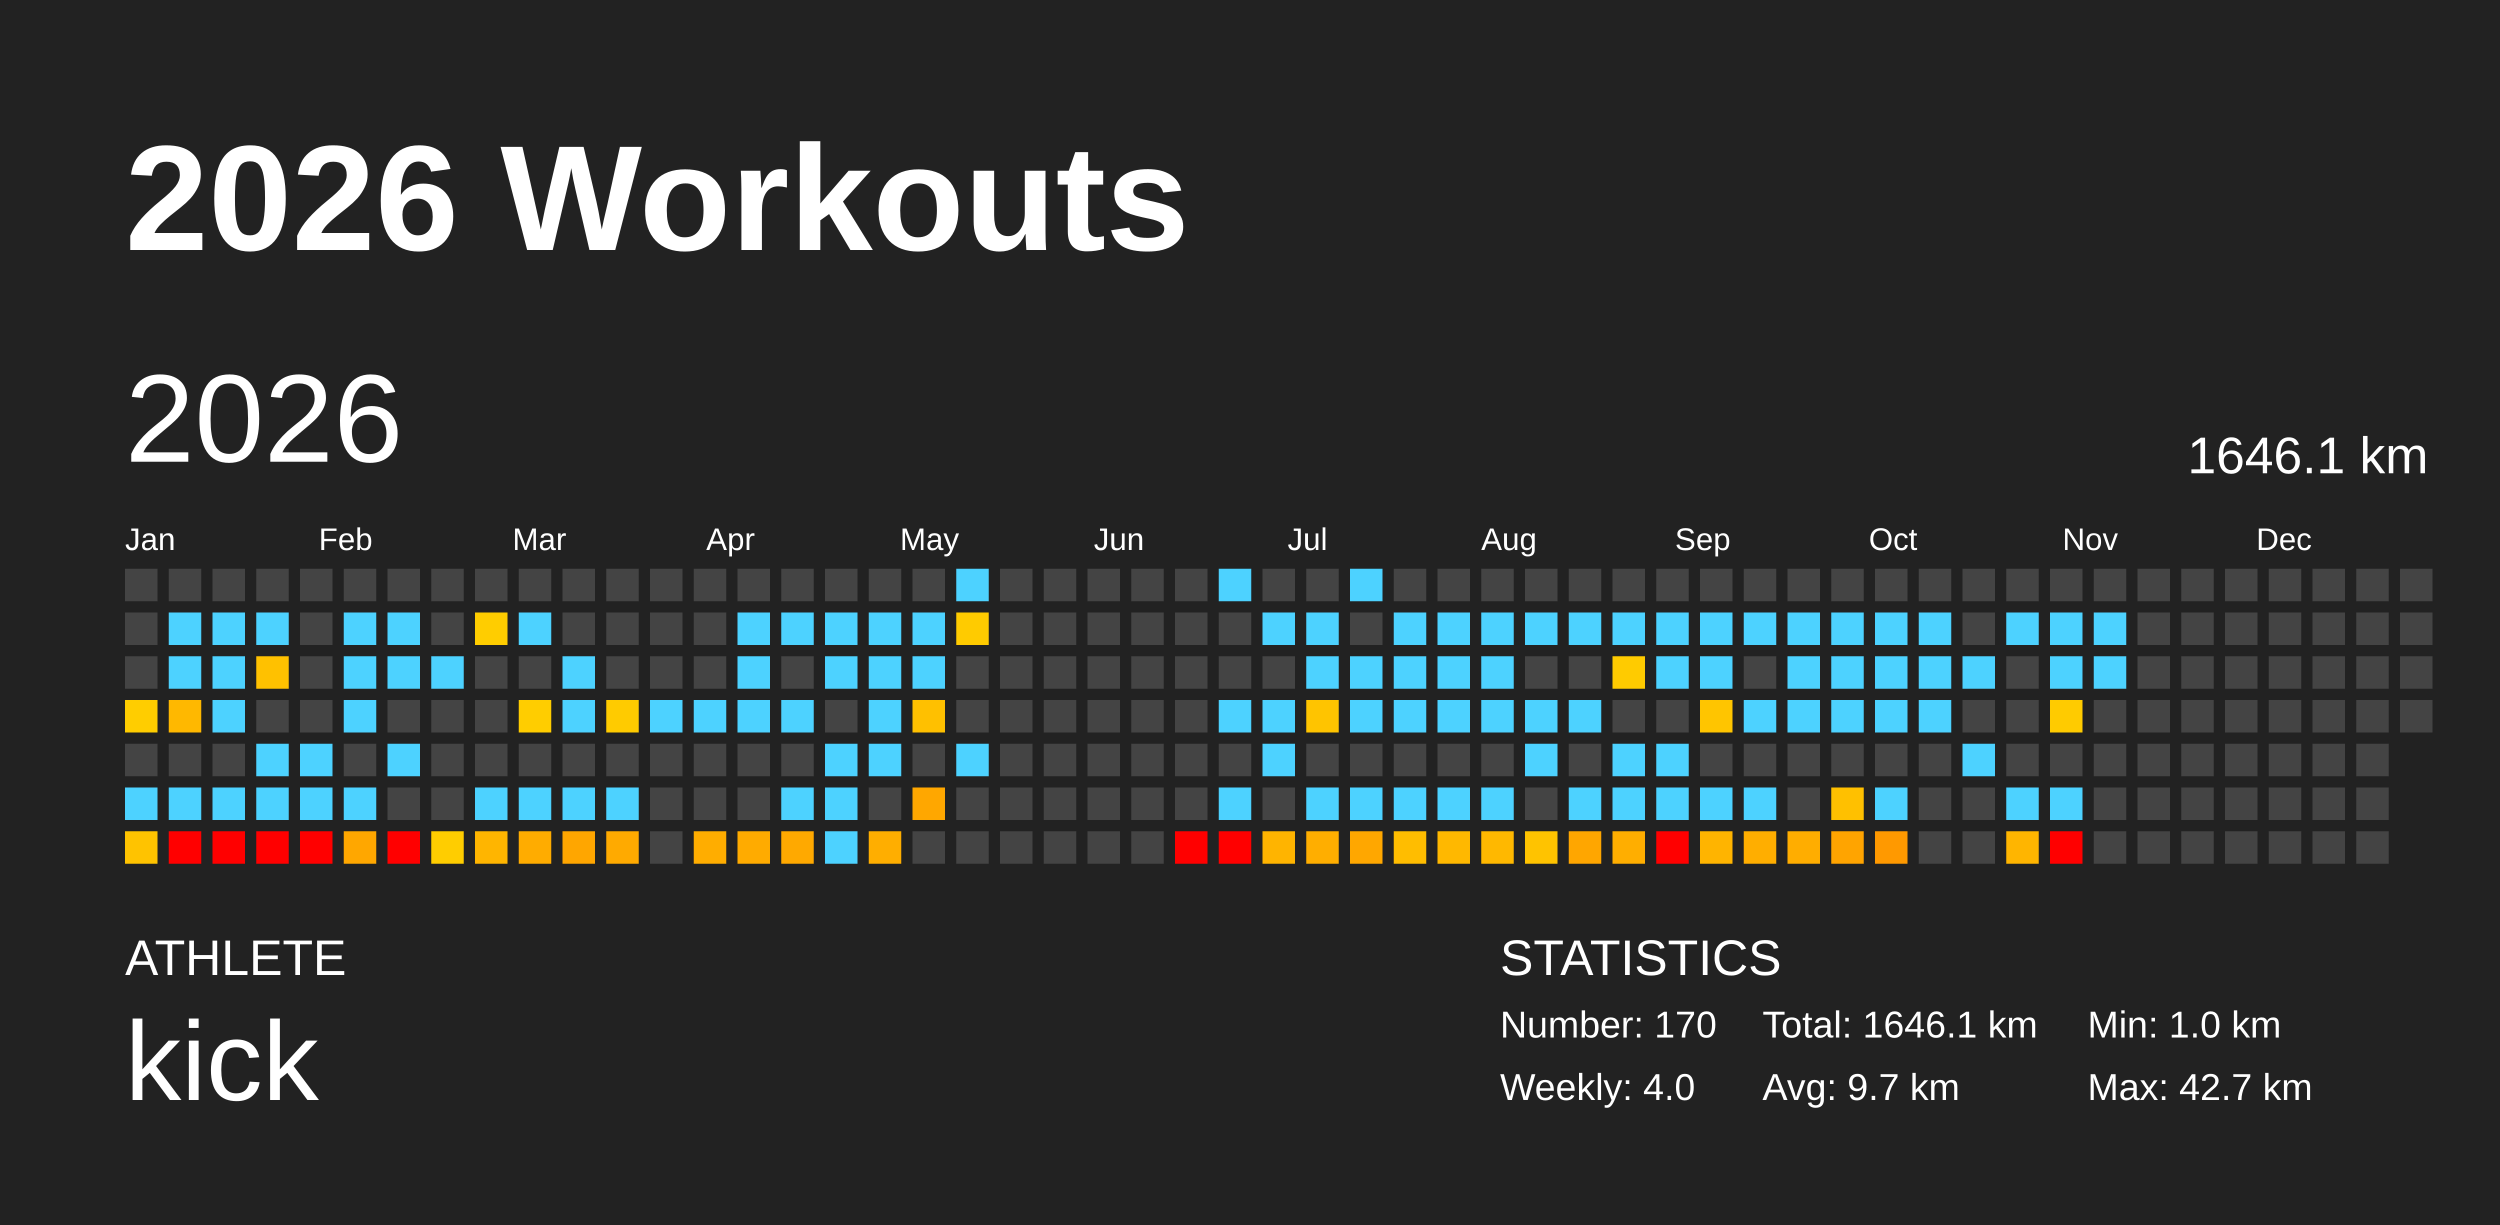
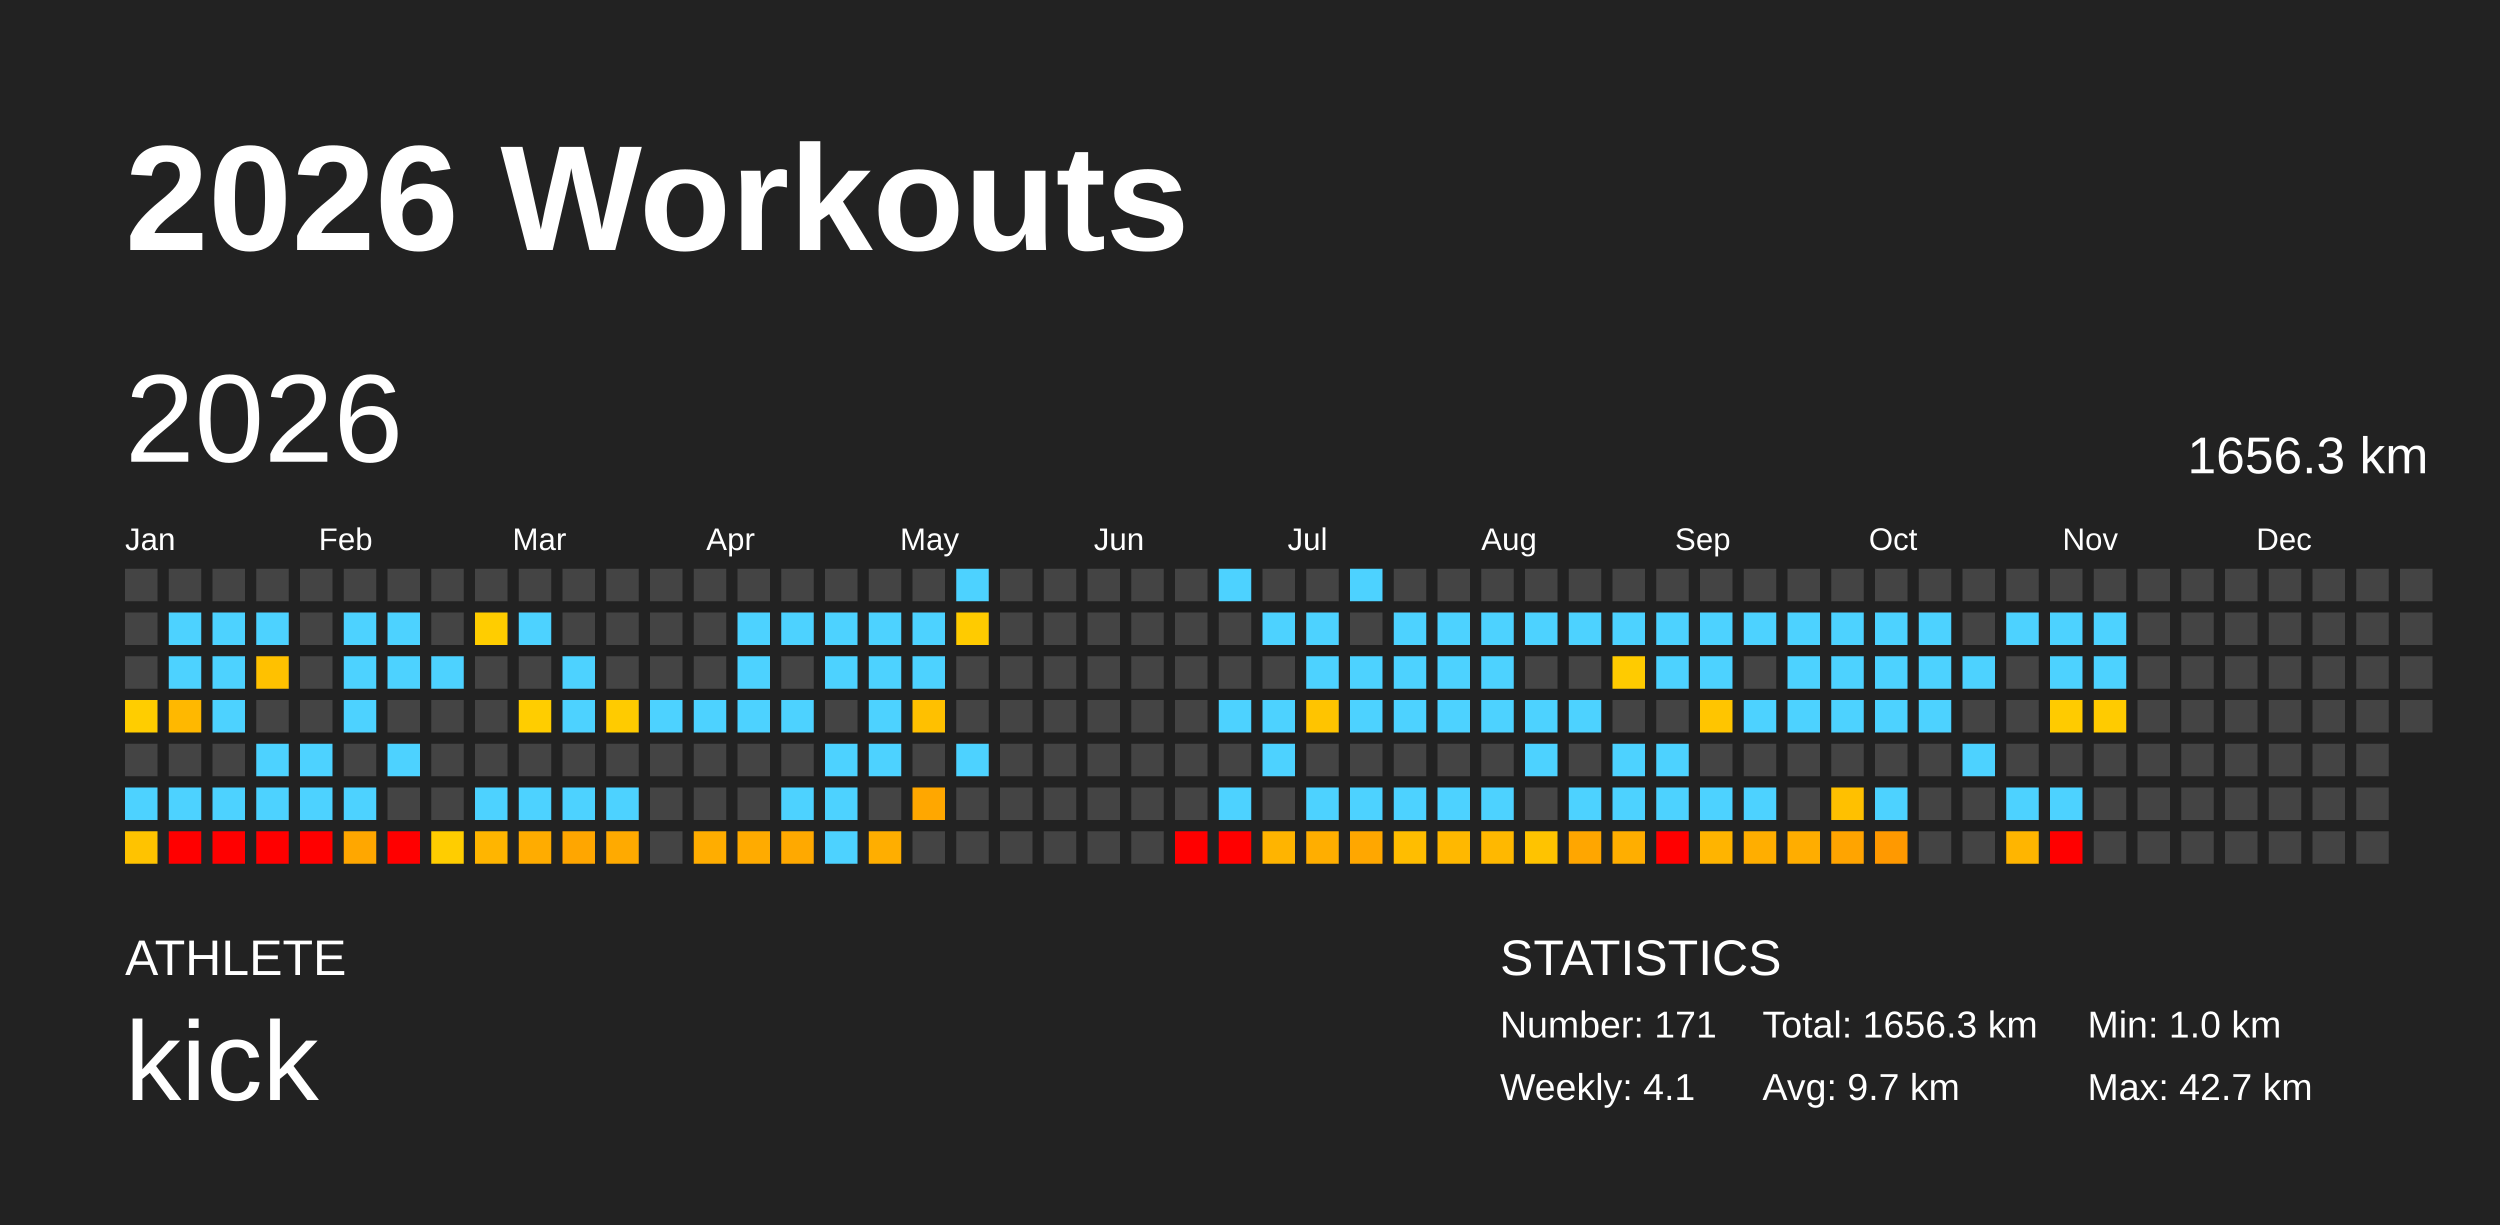
<svg xmlns="http://www.w3.org/2000/svg" baseProfile="full" height="98mm" version="1.1" viewBox="0,0,200,98" width="200mm">
  <defs />
  <rect fill="#222222" height="98" width="200" x="0" y="0" />
  <text fill="#FFFFFF" style="font-size:12px; font-family:Arial; font-weight:bold;" x="10" y="20">2026 Workouts</text>
  <text fill="#FFFFFF" style="font-size:4px; font-family:Arial" x="10" y="78">ATHLETE</text>
  <text fill="#FFFFFF" style="font-size:9px; font-family:Arial" x="10" y="88">kick</text>
  <text fill="#FFFFFF" style="font-size:4px; font-family:Arial" x="120" y="78">STATISTICS</text>
-   <text fill="#FFFFFF" style="font-size:3px; font-family:Arial" x="120" y="83">Number: 170</text>
-   <text fill="#FFFFFF" style="font-size:3px; font-family:Arial" x="120" y="88">Weekly: 4.0</text>
-   <text fill="#FFFFFF" style="font-size:3px; font-family:Arial" x="141" y="83">Total: 1646.1 km</text>
+   <text fill="#FFFFFF" style="font-size:3px; font-family:Arial" x="120" y="83">Number: 171</text>
+   <text fill="#FFFFFF" style="font-size:3px; font-family:Arial" x="120" y="88">Weekly: 4.1</text>
+   <text fill="#FFFFFF" style="font-size:3px; font-family:Arial" x="141" y="83">Total: 1656.3 km</text>
  <text fill="#FFFFFF" style="font-size:3px; font-family:Arial" x="141" y="88">Avg: 9.7 km</text>
  <text fill="#FFFFFF" style="font-size:3px; font-family:Arial" x="167" y="83">Min: 1.0 km</text>
  <text fill="#FFFFFF" style="font-size:3px; font-family:Arial" x="167" y="88">Max: 42.7 km</text>
  <text dominant-baseline="hanging" fill="#FFFFFF" style="font-size:10.0px; font-family:Arial;" x="10" y="30">2026</text>
-   <text dominant-baseline="hanging" fill="#FFFFFF" style="font-size:4.125px; font-family:Arial;" x="175" y="35">1646.1 km</text>
+   <text dominant-baseline="hanging" fill="#FFFFFF" style="font-size:4.125px; font-family:Arial;" x="175" y="35">1656.3 km</text>
  <text fill="#FFFFFF" style="font-size:2.5px; font-family:Arial" x="10.0" y="44">Jan</text>
  <text fill="#FFFFFF" style="font-size:2.5px; font-family:Arial" x="25.5" y="44">Feb</text>
  <text fill="#FFFFFF" style="font-size:2.5px; font-family:Arial" x="41.0" y="44">Mar</text>
  <text fill="#FFFFFF" style="font-size:2.5px; font-family:Arial" x="56.5" y="44">Apr</text>
  <text fill="#FFFFFF" style="font-size:2.5px; font-family:Arial" x="72.0" y="44">May</text>
  <text fill="#FFFFFF" style="font-size:2.5px; font-family:Arial" x="87.5" y="44">Jun</text>
  <text fill="#FFFFFF" style="font-size:2.5px; font-family:Arial" x="103.0" y="44">Jul</text>
  <text fill="#FFFFFF" style="font-size:2.5px; font-family:Arial" x="118.5" y="44">Aug</text>
  <text fill="#FFFFFF" style="font-size:2.5px; font-family:Arial" x="134.0" y="44">Sep</text>
  <text fill="#FFFFFF" style="font-size:2.5px; font-family:Arial" x="149.5" y="44">Oct</text>
  <text fill="#FFFFFF" style="font-size:2.5px; font-family:Arial" x="165.0" y="44">Nov</text>
  <text fill="#FFFFFF" style="font-size:2.5px; font-family:Arial" x="180.5" y="44">Dec</text>
  <rect fill="#444444" height="2.6" width="2.6" x="10.0" y="45.5" />
  <rect fill="#444444" height="2.6" width="2.6" x="10.0" y="49.0" />
  <rect fill="#444444" height="2.6" width="2.6" x="10.0" y="52.5" />
  <rect fill="#ffcd00" height="2.6" width="2.6" x="10.0" y="56.0" />
  <rect fill="#444444" height="2.6" width="2.6" x="10.0" y="59.5" />
  <rect fill="#4dd2ff" height="2.6" width="2.6" x="10.0" y="63.0" />
  <rect fill="#ffc300" height="2.6" width="2.6" x="10.0" y="66.5" />
  <rect fill="#444444" height="2.6" width="2.6" x="13.5" y="45.5" />
  <rect fill="#4dd2ff" height="2.6" width="2.6" x="13.5" y="49.0" />
  <rect fill="#4dd2ff" height="2.6" width="2.6" x="13.5" y="52.5" />
  <rect fill="#ffb800" height="2.6" width="2.6" x="13.5" y="56.0" />
  <rect fill="#444444" height="2.6" width="2.6" x="13.5" y="59.5" />
  <rect fill="#4dd2ff" height="2.6" width="2.6" x="13.5" y="63.0" />
  <rect fill="red" height="2.6" width="2.6" x="13.5" y="66.5" />
  <rect fill="#444444" height="2.6" width="2.6" x="17.0" y="45.5" />
  <rect fill="#4dd2ff" height="2.6" width="2.6" x="17.0" y="49.0" />
  <rect fill="#4dd2ff" height="2.6" width="2.6" x="17.0" y="52.5" />
  <rect fill="#4dd2ff" height="2.6" width="2.6" x="17.0" y="56.0" />
  <rect fill="#444444" height="2.6" width="2.6" x="17.0" y="59.5" />
  <rect fill="#4dd2ff" height="2.6" width="2.6" x="17.0" y="63.0" />
  <rect fill="red" height="2.6" width="2.6" x="17.0" y="66.5" />
  <rect fill="#444444" height="2.6" width="2.6" x="20.5" y="45.5" />
  <rect fill="#4dd2ff" height="2.6" width="2.6" x="20.5" y="49.0" />
  <rect fill="#ffc100" height="2.6" width="2.6" x="20.5" y="52.5" />
  <rect fill="#444444" height="2.6" width="2.6" x="20.5" y="56.0" />
  <rect fill="#4dd2ff" height="2.6" width="2.6" x="20.5" y="59.5" />
  <rect fill="#4dd2ff" height="2.6" width="2.6" x="20.5" y="63.0" />
  <rect fill="red" height="2.6" width="2.6" x="20.5" y="66.5" />
  <rect fill="#444444" height="2.6" width="2.6" x="24.0" y="45.5" />
  <rect fill="#444444" height="2.6" width="2.6" x="24.0" y="49.0" />
  <rect fill="#444444" height="2.6" width="2.6" x="24.0" y="52.5" />
  <rect fill="#444444" height="2.6" width="2.6" x="24.0" y="56.0" />
  <rect fill="#4dd2ff" height="2.6" width="2.6" x="24.0" y="59.5" />
  <rect fill="#4dd2ff" height="2.6" width="2.6" x="24.0" y="63.0" />
  <rect fill="red" height="2.6" width="2.6" x="24.0" y="66.5" />
  <rect fill="#444444" height="2.6" width="2.6" x="27.5" y="45.5" />
  <rect fill="#4dd2ff" height="2.6" width="2.6" x="27.5" y="49.0" />
  <rect fill="#4dd2ff" height="2.6" width="2.6" x="27.5" y="52.5" />
  <rect fill="#4dd2ff" height="2.6" width="2.6" x="27.5" y="56.0" />
  <rect fill="#444444" height="2.6" width="2.6" x="27.5" y="59.5" />
  <rect fill="#4dd2ff" height="2.6" width="2.6" x="27.5" y="63.0" />
  <rect fill="#ffa700" height="2.6" width="2.6" x="27.5" y="66.5" />
  <rect fill="#444444" height="2.6" width="2.6" x="31.0" y="45.5" />
  <rect fill="#4dd2ff" height="2.6" width="2.6" x="31.0" y="49.0" />
  <rect fill="#4dd2ff" height="2.6" width="2.6" x="31.0" y="52.5" />
  <rect fill="#444444" height="2.6" width="2.6" x="31.0" y="56.0" />
  <rect fill="#4dd2ff" height="2.6" width="2.6" x="31.0" y="59.5" />
  <rect fill="#444444" height="2.6" width="2.6" x="31.0" y="63.0" />
  <rect fill="red" height="2.6" width="2.6" x="31.0" y="66.5" />
  <rect fill="#444444" height="2.6" width="2.6" x="34.5" y="45.5" />
  <rect fill="#444444" height="2.6" width="2.6" x="34.5" y="49.0" />
  <rect fill="#4dd2ff" height="2.6" width="2.6" x="34.5" y="52.5" />
  <rect fill="#444444" height="2.6" width="2.6" x="34.5" y="56.0" />
  <rect fill="#444444" height="2.6" width="2.6" x="34.5" y="59.5" />
  <rect fill="#444444" height="2.6" width="2.6" x="34.5" y="63.0" />
  <rect fill="#ffcd00" height="2.6" width="2.6" x="34.5" y="66.5" />
  <rect fill="#444444" height="2.6" width="2.6" x="38.0" y="45.5" />
  <rect fill="#ffcd00" height="2.6" width="2.6" x="38.0" y="49.0" />
  <rect fill="#444444" height="2.6" width="2.6" x="38.0" y="52.5" />
  <rect fill="#444444" height="2.6" width="2.6" x="38.0" y="56.0" />
  <rect fill="#444444" height="2.6" width="2.6" x="38.0" y="59.5" />
  <rect fill="#4dd2ff" height="2.6" width="2.6" x="38.0" y="63.0" />
  <rect fill="#ffb500" height="2.6" width="2.6" x="38.0" y="66.5" />
  <rect fill="#444444" height="2.6" width="2.6" x="41.5" y="45.5" />
  <rect fill="#4dd2ff" height="2.6" width="2.6" x="41.5" y="49.0" />
  <rect fill="#444444" height="2.6" width="2.6" x="41.5" y="52.5" />
  <rect fill="#ffcd00" height="2.6" width="2.6" x="41.5" y="56.0" />
  <rect fill="#444444" height="2.6" width="2.6" x="41.5" y="59.5" />
  <rect fill="#4dd2ff" height="2.6" width="2.6" x="41.5" y="63.0" />
  <rect fill="#ffac00" height="2.6" width="2.6" x="41.5" y="66.5" />
  <rect fill="#444444" height="2.6" width="2.6" x="45.0" y="45.5" />
  <rect fill="#444444" height="2.6" width="2.6" x="45.0" y="49.0" />
  <rect fill="#4dd2ff" height="2.6" width="2.6" x="45.0" y="52.5" />
  <rect fill="#4dd2ff" height="2.6" width="2.6" x="45.0" y="56.0" />
  <rect fill="#444444" height="2.6" width="2.6" x="45.0" y="59.5" />
  <rect fill="#4dd2ff" height="2.6" width="2.6" x="45.0" y="63.0" />
  <rect fill="#ffa600" height="2.6" width="2.6" x="45.0" y="66.5" />
  <rect fill="#444444" height="2.6" width="2.6" x="48.5" y="45.5" />
  <rect fill="#444444" height="2.6" width="2.6" x="48.5" y="49.0" />
  <rect fill="#444444" height="2.6" width="2.6" x="48.5" y="52.5" />
  <rect fill="#ffcb00" height="2.6" width="2.6" x="48.5" y="56.0" />
  <rect fill="#444444" height="2.6" width="2.6" x="48.5" y="59.5" />
  <rect fill="#4dd2ff" height="2.6" width="2.6" x="48.5" y="63.0" />
  <rect fill="#ffaa00" height="2.6" width="2.6" x="48.5" y="66.5" />
  <rect fill="#444444" height="2.6" width="2.6" x="52.0" y="45.5" />
  <rect fill="#444444" height="2.6" width="2.6" x="52.0" y="49.0" />
  <rect fill="#444444" height="2.6" width="2.6" x="52.0" y="52.5" />
  <rect fill="#4dd2ff" height="2.6" width="2.6" x="52.0" y="56.0" />
  <rect fill="#444444" height="2.6" width="2.6" x="52.0" y="59.5" />
  <rect fill="#444444" height="2.6" width="2.6" x="52.0" y="63.0" />
  <rect fill="#444444" height="2.6" width="2.6" x="52.0" y="66.5" />
  <rect fill="#444444" height="2.6" width="2.6" x="55.5" y="45.5" />
  <rect fill="#444444" height="2.6" width="2.6" x="55.5" y="49.0" />
  <rect fill="#444444" height="2.6" width="2.6" x="55.5" y="52.5" />
  <rect fill="#4dd2ff" height="2.6" width="2.6" x="55.5" y="56.0" />
  <rect fill="#444444" height="2.6" width="2.6" x="55.5" y="59.5" />
  <rect fill="#444444" height="2.6" width="2.6" x="55.5" y="63.0" />
  <rect fill="#ffad00" height="2.6" width="2.6" x="55.5" y="66.5" />
  <rect fill="#444444" height="2.6" width="2.6" x="59.0" y="45.5" />
  <rect fill="#4dd2ff" height="2.6" width="2.6" x="59.0" y="49.0" />
  <rect fill="#4dd2ff" height="2.6" width="2.6" x="59.0" y="52.5" />
  <rect fill="#4dd2ff" height="2.6" width="2.6" x="59.0" y="56.0" />
  <rect fill="#444444" height="2.6" width="2.6" x="59.0" y="59.5" />
  <rect fill="#444444" height="2.6" width="2.6" x="59.0" y="63.0" />
  <rect fill="#ffab00" height="2.6" width="2.6" x="59.0" y="66.5" />
  <rect fill="#444444" height="2.6" width="2.6" x="62.5" y="45.5" />
  <rect fill="#4dd2ff" height="2.6" width="2.6" x="62.5" y="49.0" />
  <rect fill="#444444" height="2.6" width="2.6" x="62.5" y="52.5" />
  <rect fill="#4dd2ff" height="2.6" width="2.6" x="62.5" y="56.0" />
  <rect fill="#444444" height="2.6" width="2.6" x="62.5" y="59.5" />
  <rect fill="#4dd2ff" height="2.6" width="2.6" x="62.5" y="63.0" />
  <rect fill="#ffa900" height="2.6" width="2.6" x="62.5" y="66.5" />
  <rect fill="#444444" height="2.6" width="2.6" x="66.0" y="45.5" />
  <rect fill="#4dd2ff" height="2.6" width="2.6" x="66.0" y="49.0" />
  <rect fill="#4dd2ff" height="2.6" width="2.6" x="66.0" y="52.5" />
  <rect fill="#444444" height="2.6" width="2.6" x="66.0" y="56.0" />
  <rect fill="#4dd2ff" height="2.6" width="2.6" x="66.0" y="59.5" />
  <rect fill="#4dd2ff" height="2.6" width="2.6" x="66.0" y="63.0" />
  <rect fill="#4dd2ff" height="2.6" width="2.6" x="66.0" y="66.5" />
  <rect fill="#444444" height="2.6" width="2.6" x="69.5" y="45.5" />
  <rect fill="#4dd2ff" height="2.6" width="2.6" x="69.5" y="49.0" />
  <rect fill="#4dd2ff" height="2.6" width="2.6" x="69.5" y="52.5" />
  <rect fill="#4dd2ff" height="2.6" width="2.6" x="69.5" y="56.0" />
  <rect fill="#4dd2ff" height="2.6" width="2.6" x="69.5" y="59.5" />
  <rect fill="#444444" height="2.6" width="2.6" x="69.5" y="63.0" />
  <rect fill="#ffae00" height="2.6" width="2.6" x="69.5" y="66.5" />
  <rect fill="#444444" height="2.6" width="2.6" x="73.0" y="45.5" />
  <rect fill="#4dd2ff" height="2.6" width="2.6" x="73.0" y="49.0" />
  <rect fill="#4dd2ff" height="2.6" width="2.6" x="73.0" y="52.5" />
  <rect fill="#ffc000" height="2.6" width="2.6" x="73.0" y="56.0" />
  <rect fill="#444444" height="2.6" width="2.6" x="73.0" y="59.5" />
  <rect fill="#ffa700" height="2.6" width="2.6" x="73.0" y="63.0" />
  <rect fill="#444444" height="2.6" width="2.6" x="73.0" y="66.5" />
  <rect fill="#4dd2ff" height="2.6" width="2.6" x="76.5" y="45.5" />
  <rect fill="#ffcb00" height="2.6" width="2.6" x="76.5" y="49.0" />
  <rect fill="#444444" height="2.6" width="2.6" x="76.5" y="52.5" />
  <rect fill="#444444" height="2.6" width="2.6" x="76.5" y="56.0" />
  <rect fill="#4dd2ff" height="2.6" width="2.6" x="76.5" y="59.5" />
  <rect fill="#444444" height="2.6" width="2.6" x="76.5" y="63.0" />
  <rect fill="#444444" height="2.6" width="2.6" x="76.5" y="66.5" />
  <rect fill="#444444" height="2.6" width="2.6" x="80.0" y="45.5" />
  <rect fill="#444444" height="2.6" width="2.6" x="80.0" y="49.0" />
  <rect fill="#444444" height="2.6" width="2.6" x="80.0" y="52.5" />
  <rect fill="#444444" height="2.6" width="2.6" x="80.0" y="56.0" />
  <rect fill="#444444" height="2.6" width="2.6" x="80.0" y="59.5" />
  <rect fill="#444444" height="2.6" width="2.6" x="80.0" y="63.0" />
  <rect fill="#444444" height="2.6" width="2.6" x="80.0" y="66.5" />
  <rect fill="#444444" height="2.6" width="2.6" x="83.5" y="45.5" />
  <rect fill="#444444" height="2.6" width="2.6" x="83.5" y="49.0" />
  <rect fill="#444444" height="2.6" width="2.6" x="83.5" y="52.5" />
  <rect fill="#444444" height="2.6" width="2.6" x="83.5" y="56.0" />
  <rect fill="#444444" height="2.6" width="2.6" x="83.5" y="59.5" />
  <rect fill="#444444" height="2.6" width="2.6" x="83.5" y="63.0" />
  <rect fill="#444444" height="2.6" width="2.6" x="83.5" y="66.5" />
  <rect fill="#444444" height="2.6" width="2.6" x="87.0" y="45.5" />
  <rect fill="#444444" height="2.6" width="2.6" x="87.0" y="49.0" />
  <rect fill="#444444" height="2.6" width="2.6" x="87.0" y="52.5" />
  <rect fill="#444444" height="2.6" width="2.6" x="87.0" y="56.0" />
  <rect fill="#444444" height="2.6" width="2.6" x="87.0" y="59.5" />
  <rect fill="#444444" height="2.6" width="2.6" x="87.0" y="63.0" />
  <rect fill="#444444" height="2.6" width="2.6" x="87.0" y="66.5" />
  <rect fill="#444444" height="2.6" width="2.6" x="90.5" y="45.5" />
  <rect fill="#444444" height="2.6" width="2.6" x="90.5" y="49.0" />
  <rect fill="#444444" height="2.6" width="2.6" x="90.5" y="52.5" />
  <rect fill="#444444" height="2.6" width="2.6" x="90.5" y="56.0" />
  <rect fill="#444444" height="2.6" width="2.6" x="90.5" y="59.5" />
  <rect fill="#444444" height="2.6" width="2.6" x="90.5" y="63.0" />
  <rect fill="#444444" height="2.6" width="2.6" x="90.5" y="66.5" />
  <rect fill="#444444" height="2.6" width="2.6" x="94.0" y="45.5" />
  <rect fill="#444444" height="2.6" width="2.6" x="94.0" y="49.0" />
  <rect fill="#444444" height="2.6" width="2.6" x="94.0" y="52.5" />
  <rect fill="#444444" height="2.6" width="2.6" x="94.0" y="56.0" />
  <rect fill="#444444" height="2.6" width="2.6" x="94.0" y="59.5" />
  <rect fill="#444444" height="2.6" width="2.6" x="94.0" y="63.0" />
  <rect fill="red" height="2.6" width="2.6" x="94.0" y="66.5" />
  <rect fill="#4dd2ff" height="2.6" width="2.6" x="97.5" y="45.5" />
  <rect fill="#444444" height="2.6" width="2.6" x="97.5" y="49.0" />
  <rect fill="#444444" height="2.6" width="2.6" x="97.5" y="52.5" />
  <rect fill="#4dd2ff" height="2.6" width="2.6" x="97.5" y="56.0" />
  <rect fill="#444444" height="2.6" width="2.6" x="97.5" y="59.5" />
  <rect fill="#4dd2ff" height="2.6" width="2.6" x="97.5" y="63.0" />
  <rect fill="red" height="2.6" width="2.6" x="97.5" y="66.5" />
  <rect fill="#444444" height="2.6" width="2.6" x="101.0" y="45.5" />
  <rect fill="#4dd2ff" height="2.6" width="2.6" x="101.0" y="49.0" />
  <rect fill="#444444" height="2.6" width="2.6" x="101.0" y="52.5" />
  <rect fill="#4dd2ff" height="2.6" width="2.6" x="101.0" y="56.0" />
  <rect fill="#4dd2ff" height="2.6" width="2.6" x="101.0" y="59.5" />
  <rect fill="#444444" height="2.6" width="2.6" x="101.0" y="63.0" />
  <rect fill="#ffb400" height="2.6" width="2.6" x="101.0" y="66.5" />
  <rect fill="#444444" height="2.6" width="2.6" x="104.5" y="45.5" />
  <rect fill="#4dd2ff" height="2.6" width="2.6" x="104.5" y="49.0" />
  <rect fill="#4dd2ff" height="2.6" width="2.6" x="104.5" y="52.5" />
  <rect fill="#ffc400" height="2.6" width="2.6" x="104.5" y="56.0" />
  <rect fill="#444444" height="2.6" width="2.6" x="104.5" y="59.5" />
  <rect fill="#4dd2ff" height="2.6" width="2.6" x="104.5" y="63.0" />
  <rect fill="#ffae00" height="2.6" width="2.6" x="104.5" y="66.5" />
  <rect fill="#4dd2ff" height="2.6" width="2.6" x="108.0" y="45.5" />
  <rect fill="#444444" height="2.6" width="2.6" x="108.0" y="49.0" />
  <rect fill="#4dd2ff" height="2.6" width="2.6" x="108.0" y="52.5" />
  <rect fill="#4dd2ff" height="2.6" width="2.6" x="108.0" y="56.0" />
  <rect fill="#444444" height="2.6" width="2.6" x="108.0" y="59.5" />
  <rect fill="#4dd2ff" height="2.6" width="2.6" x="108.0" y="63.0" />
  <rect fill="#ffa700" height="2.6" width="2.6" x="108.0" y="66.5" />
  <rect fill="#444444" height="2.6" width="2.6" x="111.5" y="45.5" />
  <rect fill="#4dd2ff" height="2.6" width="2.6" x="111.5" y="49.0" />
  <rect fill="#4dd2ff" height="2.6" width="2.6" x="111.5" y="52.5" />
  <rect fill="#4dd2ff" height="2.6" width="2.6" x="111.5" y="56.0" />
  <rect fill="#444444" height="2.6" width="2.6" x="111.5" y="59.5" />
  <rect fill="#4dd2ff" height="2.6" width="2.6" x="111.5" y="63.0" />
  <rect fill="#ffbd00" height="2.6" width="2.6" x="111.5" y="66.5" />
  <rect fill="#444444" height="2.6" width="2.6" x="115.0" y="45.5" />
  <rect fill="#4dd2ff" height="2.6" width="2.6" x="115.0" y="49.0" />
  <rect fill="#4dd2ff" height="2.6" width="2.6" x="115.0" y="52.5" />
  <rect fill="#4dd2ff" height="2.6" width="2.6" x="115.0" y="56.0" />
  <rect fill="#444444" height="2.6" width="2.6" x="115.0" y="59.5" />
  <rect fill="#4dd2ff" height="2.6" width="2.6" x="115.0" y="63.0" />
  <rect fill="#ffb800" height="2.6" width="2.6" x="115.0" y="66.5" />
  <rect fill="#444444" height="2.6" width="2.6" x="118.5" y="45.5" />
  <rect fill="#4dd2ff" height="2.6" width="2.6" x="118.5" y="49.0" />
  <rect fill="#4dd2ff" height="2.6" width="2.6" x="118.5" y="52.5" />
  <rect fill="#4dd2ff" height="2.6" width="2.6" x="118.5" y="56.0" />
  <rect fill="#444444" height="2.6" width="2.6" x="118.5" y="59.5" />
  <rect fill="#4dd2ff" height="2.6" width="2.6" x="118.5" y="63.0" />
  <rect fill="#ffb800" height="2.6" width="2.6" x="118.5" y="66.5" />
  <rect fill="#444444" height="2.6" width="2.6" x="122.0" y="45.5" />
  <rect fill="#4dd2ff" height="2.6" width="2.6" x="122.0" y="49.0" />
  <rect fill="#444444" height="2.6" width="2.6" x="122.0" y="52.5" />
  <rect fill="#4dd2ff" height="2.6" width="2.6" x="122.0" y="56.0" />
  <rect fill="#4dd2ff" height="2.6" width="2.6" x="122.0" y="59.5" />
  <rect fill="#444444" height="2.6" width="2.6" x="122.0" y="63.0" />
  <rect fill="#ffc300" height="2.6" width="2.6" x="122.0" y="66.5" />
  <rect fill="#444444" height="2.6" width="2.6" x="125.5" y="45.5" />
  <rect fill="#4dd2ff" height="2.6" width="2.6" x="125.5" y="49.0" />
  <rect fill="#444444" height="2.6" width="2.6" x="125.5" y="52.5" />
  <rect fill="#4dd2ff" height="2.6" width="2.6" x="125.5" y="56.0" />
  <rect fill="#444444" height="2.6" width="2.6" x="125.5" y="59.5" />
  <rect fill="#4dd2ff" height="2.6" width="2.6" x="125.5" y="63.0" />
  <rect fill="#ffa600" height="2.6" width="2.6" x="125.5" y="66.5" />
  <rect fill="#444444" height="2.6" width="2.6" x="129.0" y="45.5" />
  <rect fill="#4dd2ff" height="2.6" width="2.6" x="129.0" y="49.0" />
  <rect fill="#ffcb00" height="2.6" width="2.6" x="129.0" y="52.5" />
  <rect fill="#444444" height="2.6" width="2.6" x="129.0" y="56.0" />
  <rect fill="#4dd2ff" height="2.6" width="2.6" x="129.0" y="59.5" />
  <rect fill="#4dd2ff" height="2.6" width="2.6" x="129.0" y="63.0" />
  <rect fill="#ffae00" height="2.6" width="2.6" x="129.0" y="66.5" />
  <rect fill="#444444" height="2.6" width="2.6" x="132.5" y="45.5" />
  <rect fill="#4dd2ff" height="2.6" width="2.6" x="132.5" y="49.0" />
  <rect fill="#4dd2ff" height="2.6" width="2.6" x="132.5" y="52.5" />
  <rect fill="#444444" height="2.6" width="2.6" x="132.5" y="56.0" />
  <rect fill="#4dd2ff" height="2.6" width="2.6" x="132.5" y="59.5" />
  <rect fill="#4dd2ff" height="2.6" width="2.6" x="132.5" y="63.0" />
  <rect fill="red" height="2.6" width="2.6" x="132.5" y="66.5" />
  <rect fill="#444444" height="2.6" width="2.6" x="136.0" y="45.5" />
  <rect fill="#4dd2ff" height="2.6" width="2.6" x="136.0" y="49.0" />
  <rect fill="#4dd2ff" height="2.6" width="2.6" x="136.0" y="52.5" />
  <rect fill="#ffc500" height="2.6" width="2.6" x="136.0" y="56.0" />
  <rect fill="#444444" height="2.6" width="2.6" x="136.0" y="59.5" />
  <rect fill="#4dd2ff" height="2.6" width="2.6" x="136.0" y="63.0" />
  <rect fill="#ffb400" height="2.6" width="2.6" x="136.0" y="66.5" />
  <rect fill="#444444" height="2.6" width="2.6" x="139.5" y="45.5" />
  <rect fill="#4dd2ff" height="2.6" width="2.6" x="139.5" y="49.0" />
  <rect fill="#444444" height="2.6" width="2.6" x="139.5" y="52.5" />
  <rect fill="#4dd2ff" height="2.6" width="2.6" x="139.5" y="56.0" />
  <rect fill="#444444" height="2.6" width="2.6" x="139.5" y="59.5" />
  <rect fill="#4dd2ff" height="2.6" width="2.6" x="139.5" y="63.0" />
  <rect fill="#ffae00" height="2.6" width="2.6" x="139.5" y="66.5" />
  <rect fill="#444444" height="2.6" width="2.6" x="143.0" y="45.5" />
  <rect fill="#4dd2ff" height="2.6" width="2.6" x="143.0" y="49.0" />
  <rect fill="#4dd2ff" height="2.6" width="2.6" x="143.0" y="52.5" />
  <rect fill="#4dd2ff" height="2.6" width="2.6" x="143.0" y="56.0" />
  <rect fill="#444444" height="2.6" width="2.6" x="143.0" y="59.5" />
  <rect fill="#444444" height="2.6" width="2.6" x="143.0" y="63.0" />
  <rect fill="#ffad00" height="2.6" width="2.6" x="143.0" y="66.5" />
  <rect fill="#444444" height="2.6" width="2.6" x="146.5" y="45.5" />
  <rect fill="#4dd2ff" height="2.6" width="2.6" x="146.5" y="49.0" />
  <rect fill="#4dd2ff" height="2.6" width="2.6" x="146.5" y="52.5" />
  <rect fill="#4dd2ff" height="2.6" width="2.6" x="146.5" y="56.0" />
  <rect fill="#444444" height="2.6" width="2.6" x="146.5" y="59.5" />
  <rect fill="#ffc000" height="2.6" width="2.6" x="146.5" y="63.0" />
  <rect fill="#ffa400" height="2.6" width="2.6" x="146.5" y="66.5" />
  <rect fill="#444444" height="2.6" width="2.6" x="150.0" y="45.5" />
  <rect fill="#4dd2ff" height="2.6" width="2.6" x="150.0" y="49.0" />
  <rect fill="#4dd2ff" height="2.6" width="2.6" x="150.0" y="52.5" />
  <rect fill="#4dd2ff" height="2.6" width="2.6" x="150.0" y="56.0" />
  <rect fill="#444444" height="2.6" width="2.6" x="150.0" y="59.5" />
  <rect fill="#4dd2ff" height="2.6" width="2.6" x="150.0" y="63.0" />
  <rect fill="#ff9900" height="2.6" width="2.6" x="150.0" y="66.5" />
  <rect fill="#444444" height="2.6" width="2.6" x="153.5" y="45.5" />
  <rect fill="#4dd2ff" height="2.6" width="2.6" x="153.5" y="49.0" />
  <rect fill="#4dd2ff" height="2.6" width="2.6" x="153.5" y="52.5" />
  <rect fill="#4dd2ff" height="2.6" width="2.6" x="153.5" y="56.0" />
  <rect fill="#444444" height="2.6" width="2.6" x="153.5" y="59.5" />
  <rect fill="#444444" height="2.6" width="2.6" x="153.5" y="63.0" />
  <rect fill="#444444" height="2.6" width="2.6" x="153.5" y="66.5" />
  <rect fill="#444444" height="2.6" width="2.6" x="157.0" y="45.5" />
  <rect fill="#444444" height="2.6" width="2.6" x="157.0" y="49.0" />
  <rect fill="#4dd2ff" height="2.6" width="2.6" x="157.0" y="52.5" />
  <rect fill="#444444" height="2.6" width="2.6" x="157.0" y="56.0" />
  <rect fill="#4dd2ff" height="2.6" width="2.6" x="157.0" y="59.5" />
  <rect fill="#444444" height="2.6" width="2.6" x="157.0" y="63.0" />
  <rect fill="#444444" height="2.6" width="2.6" x="157.0" y="66.5" />
  <rect fill="#444444" height="2.6" width="2.6" x="160.5" y="45.5" />
  <rect fill="#4dd2ff" height="2.6" width="2.6" x="160.5" y="49.0" />
  <rect fill="#444444" height="2.6" width="2.6" x="160.5" y="52.5" />
  <rect fill="#444444" height="2.6" width="2.6" x="160.5" y="56.0" />
  <rect fill="#444444" height="2.6" width="2.6" x="160.5" y="59.5" />
  <rect fill="#4dd2ff" height="2.6" width="2.6" x="160.5" y="63.0" />
  <rect fill="#ffb500" height="2.6" width="2.6" x="160.5" y="66.5" />
  <rect fill="#444444" height="2.6" width="2.6" x="164.0" y="45.5" />
  <rect fill="#4dd2ff" height="2.6" width="2.6" x="164.0" y="49.0" />
  <rect fill="#4dd2ff" height="2.6" width="2.6" x="164.0" y="52.5" />
  <rect fill="#ffcb00" height="2.6" width="2.6" x="164.0" y="56.0" />
  <rect fill="#444444" height="2.6" width="2.6" x="164.0" y="59.5" />
  <rect fill="#4dd2ff" height="2.6" width="2.6" x="164.0" y="63.0" />
  <rect fill="red" height="2.6" width="2.6" x="164.0" y="66.5" />
  <rect fill="#444444" height="2.6" width="2.6" x="167.5" y="45.5" />
  <rect fill="#4dd2ff" height="2.6" width="2.6" x="167.5" y="49.0" />
  <rect fill="#4dd2ff" height="2.6" width="2.6" x="167.5" y="52.5" />
-   <rect fill="#444444" height="2.6" width="2.6" x="167.5" y="56.0" />
+   <rect fill="#ffcb00" height="2.6" width="2.6" x="167.5" y="56.0" />
  <rect fill="#444444" height="2.6" width="2.6" x="167.5" y="59.5" />
  <rect fill="#444444" height="2.6" width="2.6" x="167.5" y="63.0" />
  <rect fill="#444444" height="2.6" width="2.6" x="167.5" y="66.5" />
  <rect fill="#444444" height="2.6" width="2.6" x="171.0" y="45.5" />
  <rect fill="#444444" height="2.6" width="2.6" x="171.0" y="49.0" />
  <rect fill="#444444" height="2.6" width="2.6" x="171.0" y="52.5" />
  <rect fill="#444444" height="2.6" width="2.6" x="171.0" y="56.0" />
  <rect fill="#444444" height="2.6" width="2.6" x="171.0" y="59.5" />
  <rect fill="#444444" height="2.6" width="2.6" x="171.0" y="63.0" />
  <rect fill="#444444" height="2.6" width="2.6" x="171.0" y="66.5" />
  <rect fill="#444444" height="2.6" width="2.6" x="174.5" y="45.5" />
  <rect fill="#444444" height="2.6" width="2.6" x="174.5" y="49.0" />
  <rect fill="#444444" height="2.6" width="2.6" x="174.5" y="52.5" />
  <rect fill="#444444" height="2.6" width="2.6" x="174.5" y="56.0" />
  <rect fill="#444444" height="2.6" width="2.6" x="174.5" y="59.5" />
  <rect fill="#444444" height="2.6" width="2.6" x="174.5" y="63.0" />
  <rect fill="#444444" height="2.6" width="2.6" x="174.5" y="66.5" />
  <rect fill="#444444" height="2.6" width="2.6" x="178.0" y="45.5" />
  <rect fill="#444444" height="2.6" width="2.6" x="178.0" y="49.0" />
  <rect fill="#444444" height="2.6" width="2.6" x="178.0" y="52.5" />
  <rect fill="#444444" height="2.6" width="2.6" x="178.0" y="56.0" />
  <rect fill="#444444" height="2.6" width="2.6" x="178.0" y="59.5" />
  <rect fill="#444444" height="2.6" width="2.6" x="178.0" y="63.0" />
  <rect fill="#444444" height="2.6" width="2.6" x="178.0" y="66.5" />
  <rect fill="#444444" height="2.6" width="2.6" x="181.5" y="45.5" />
  <rect fill="#444444" height="2.6" width="2.6" x="181.5" y="49.0" />
  <rect fill="#444444" height="2.6" width="2.6" x="181.5" y="52.5" />
  <rect fill="#444444" height="2.6" width="2.6" x="181.5" y="56.0" />
  <rect fill="#444444" height="2.6" width="2.6" x="181.5" y="59.5" />
  <rect fill="#444444" height="2.6" width="2.6" x="181.5" y="63.0" />
  <rect fill="#444444" height="2.6" width="2.6" x="181.5" y="66.5" />
  <rect fill="#444444" height="2.6" width="2.6" x="185.0" y="45.5" />
  <rect fill="#444444" height="2.6" width="2.6" x="185.0" y="49.0" />
  <rect fill="#444444" height="2.6" width="2.6" x="185.0" y="52.5" />
  <rect fill="#444444" height="2.6" width="2.6" x="185.0" y="56.0" />
  <rect fill="#444444" height="2.6" width="2.6" x="185.0" y="59.5" />
  <rect fill="#444444" height="2.6" width="2.6" x="185.0" y="63.0" />
  <rect fill="#444444" height="2.6" width="2.6" x="185.0" y="66.5" />
  <rect fill="#444444" height="2.6" width="2.6" x="188.5" y="45.5" />
  <rect fill="#444444" height="2.6" width="2.6" x="188.5" y="49.0" />
  <rect fill="#444444" height="2.6" width="2.6" x="188.5" y="52.5" />
  <rect fill="#444444" height="2.6" width="2.6" x="188.5" y="56.0" />
  <rect fill="#444444" height="2.6" width="2.6" x="188.5" y="59.5" />
  <rect fill="#444444" height="2.6" width="2.6" x="188.5" y="63.0" />
  <rect fill="#444444" height="2.6" width="2.6" x="188.5" y="66.5" />
  <rect fill="#444444" height="2.6" width="2.6" x="192.0" y="45.5" />
  <rect fill="#444444" height="2.6" width="2.6" x="192.0" y="49.0" />
  <rect fill="#444444" height="2.6" width="2.6" x="192.0" y="52.5" />
  <rect fill="#444444" height="2.6" width="2.6" x="192.0" y="56.0" />
</svg>
